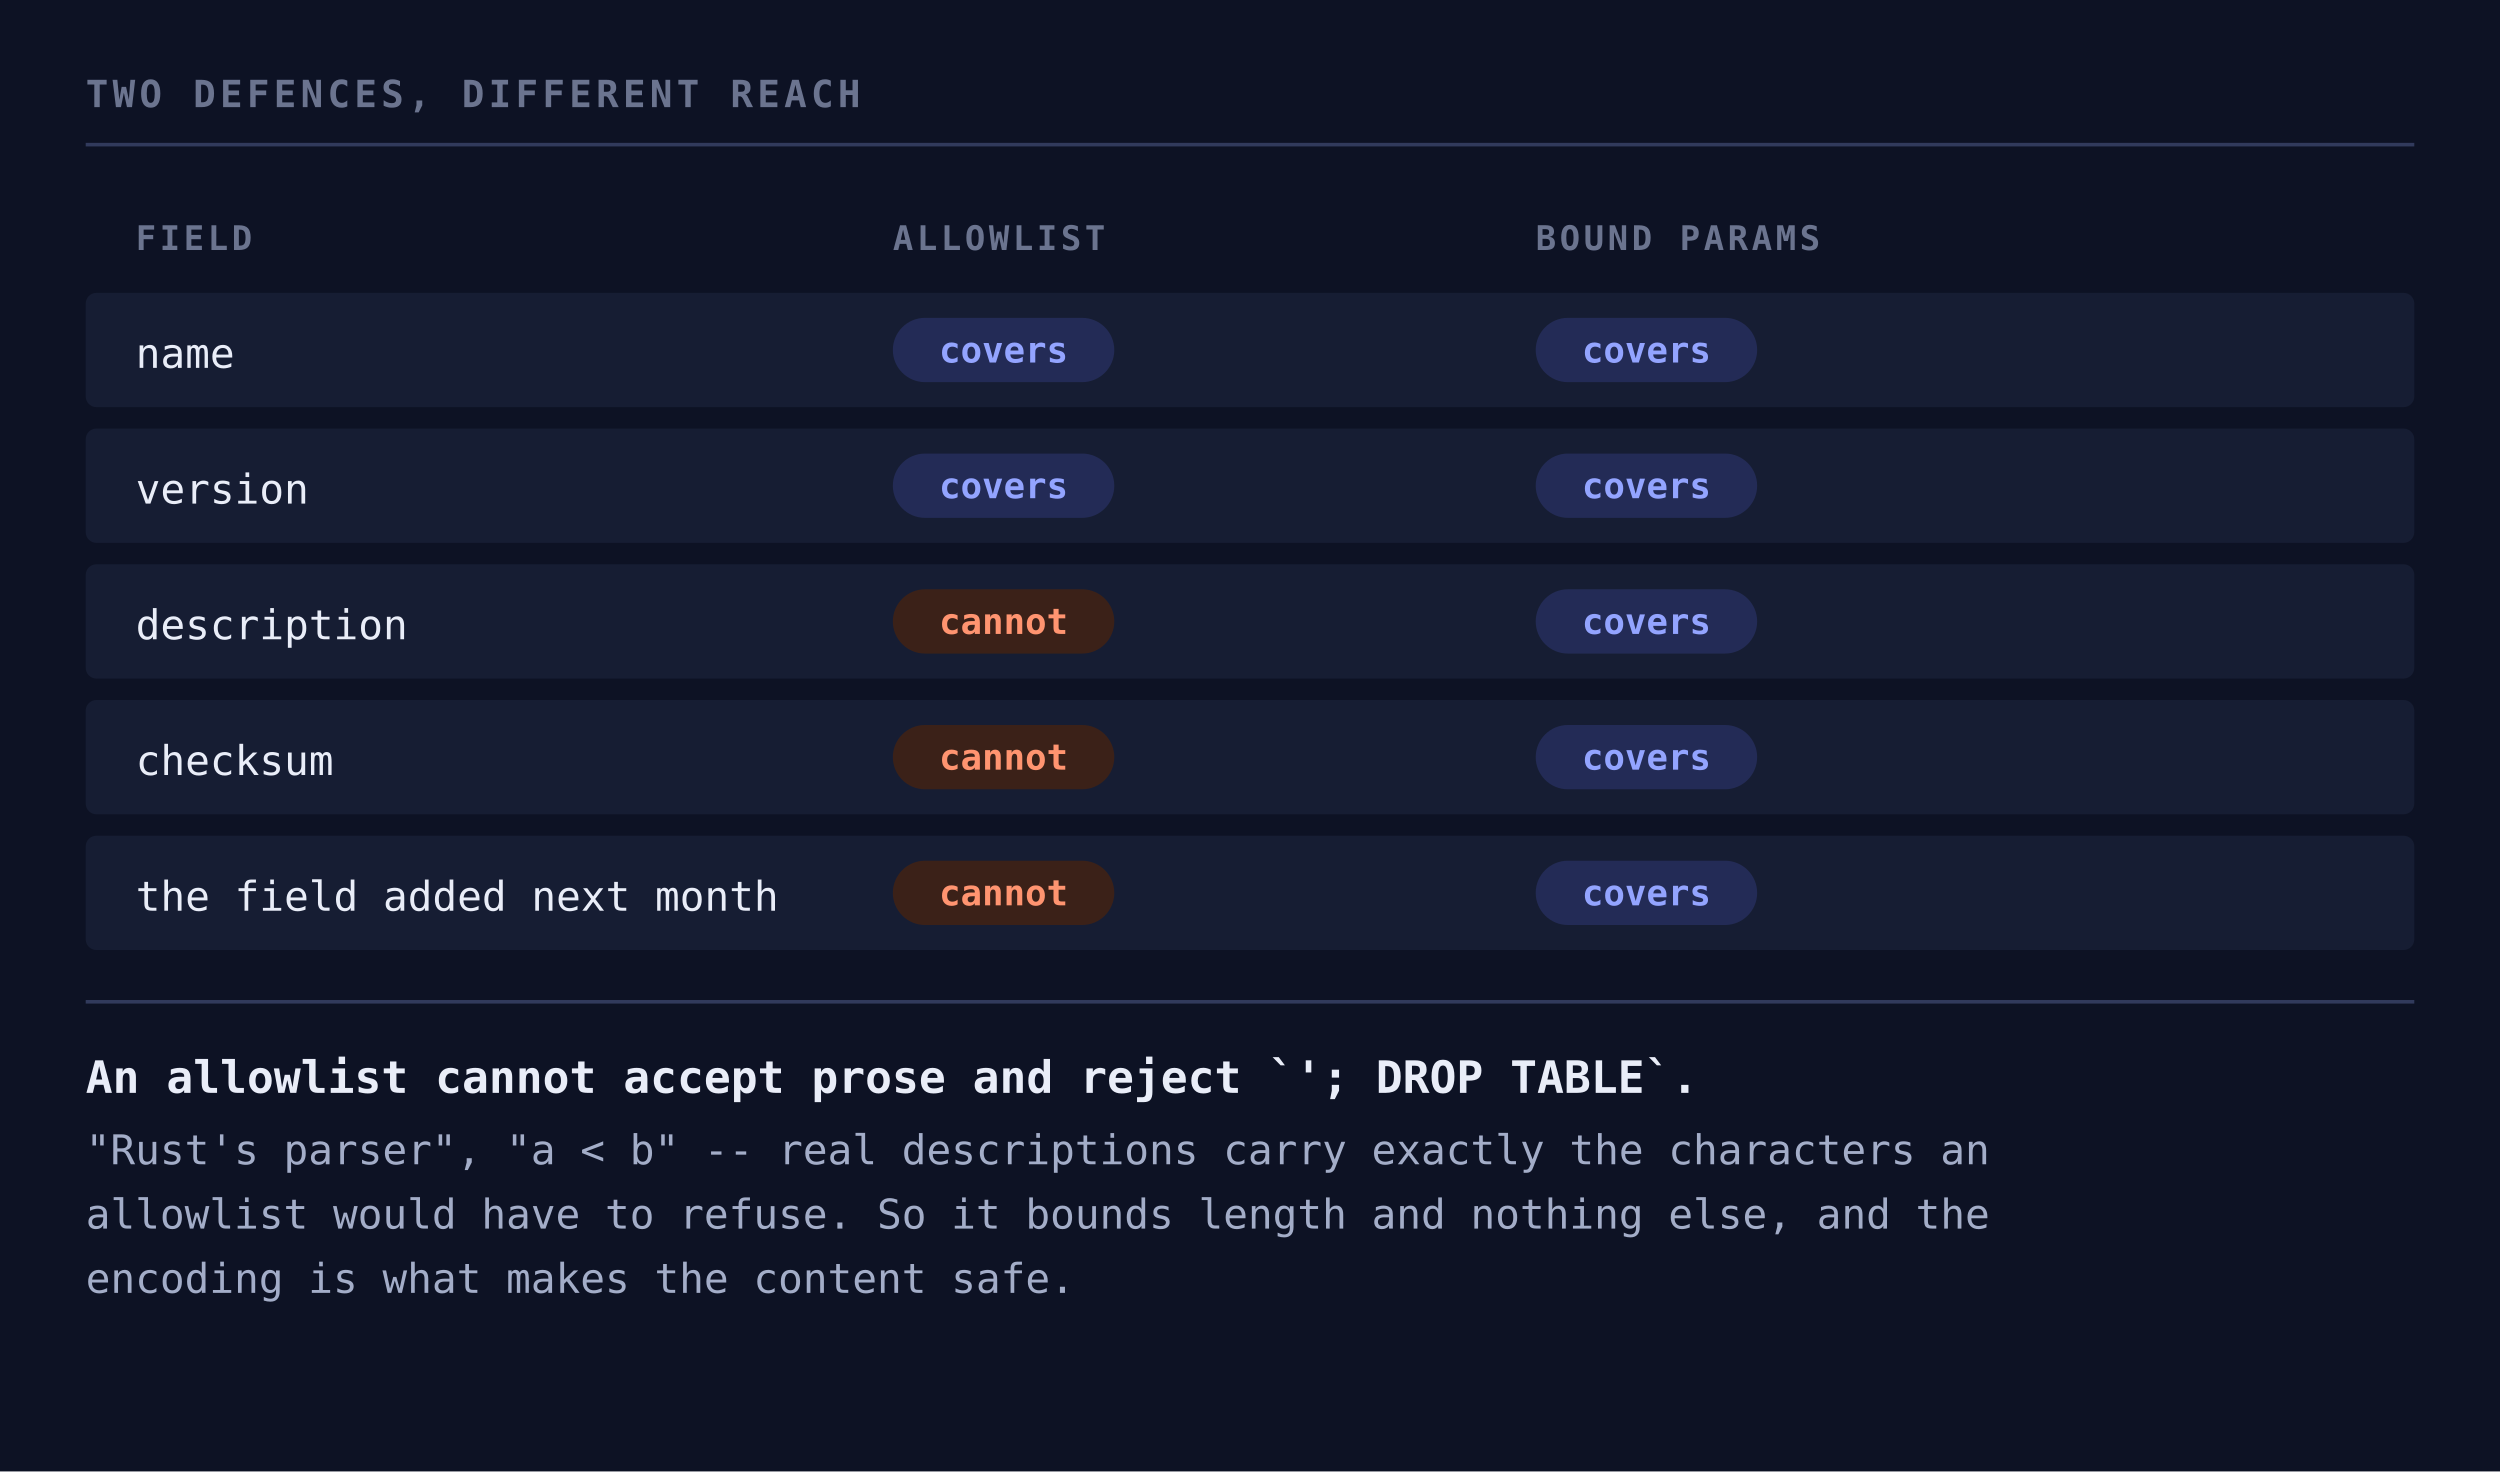
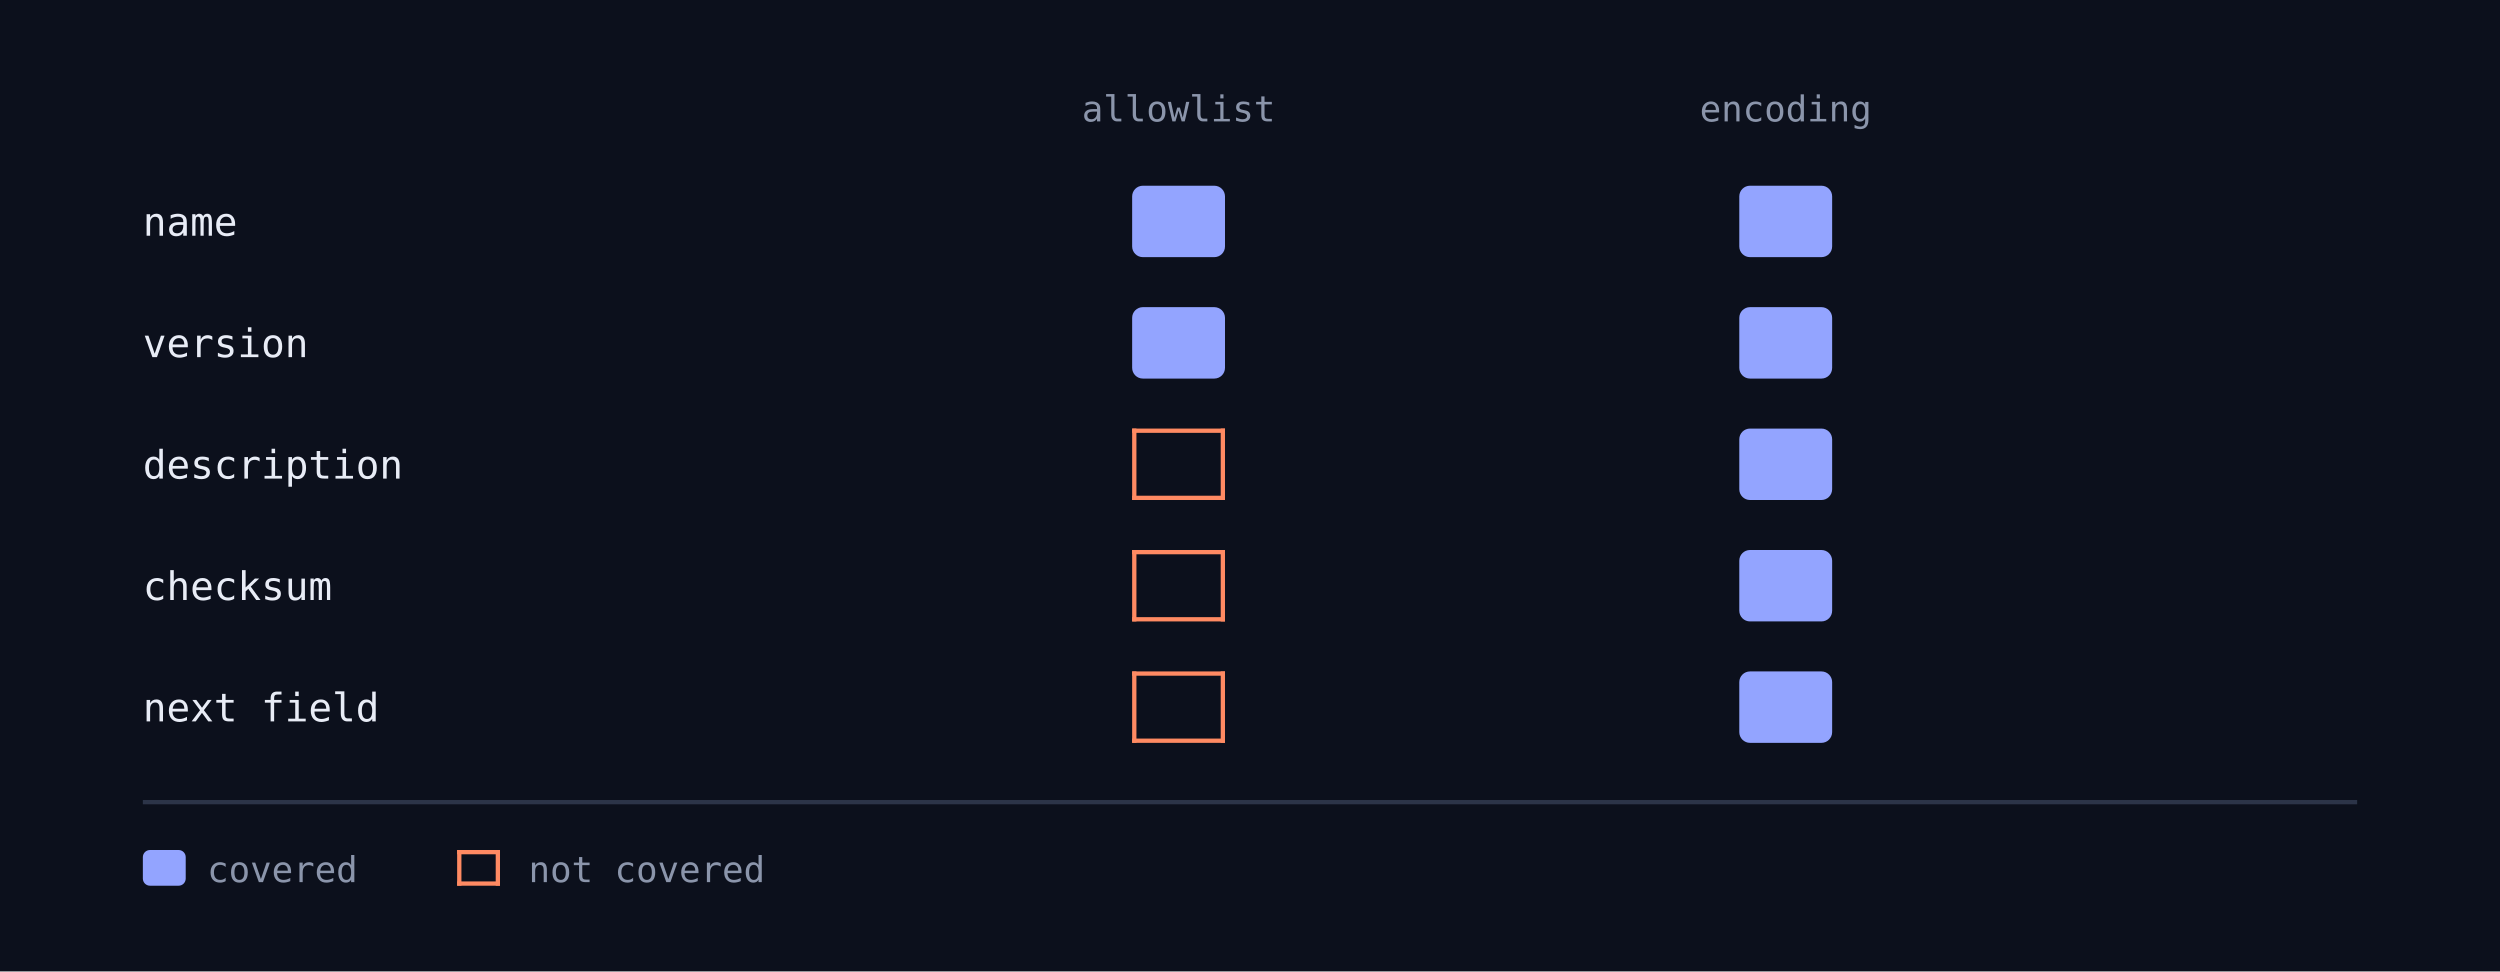
- <svg xmlns="http://www.w3.org/2000/svg" viewBox="0 0 700 412" width="700" height="412" role="img">
-   <rect x="0" y="0" width="700" height="412" fill="#0d1224" />
-   <text x="24" y="30" font-family="ui-monospace,SFMono-Regular,Menlo,Consolas,monospace" font-size="10.5" font-weight="700" fill="#6b748f" text-anchor="start" letter-spacing="1.2">TWO DEFENCES, DIFFERENT REACH</text>
-   <rect x="24" y="40" width="652" height="1" rx="0" fill="#313a5c" />
-   <text x="38" y="70" font-family="ui-monospace,SFMono-Regular,Menlo,Consolas,monospace" font-size="9.5" font-weight="700" fill="#6b748f" text-anchor="start" letter-spacing="1">FIELD</text>
-   <text x="250" y="70" font-family="ui-monospace,SFMono-Regular,Menlo,Consolas,monospace" font-size="9.5" font-weight="700" fill="#6b748f" text-anchor="start" letter-spacing="1">ALLOWLIST</text>
-   <text x="430" y="70" font-family="ui-monospace,SFMono-Regular,Menlo,Consolas,monospace" font-size="9.5" font-weight="700" fill="#6b748f" text-anchor="start" letter-spacing="1">BOUND PARAMS</text>
-   <rect x="24" y="82" width="652" height="32" rx="3" fill="#161d33" />
-   <text x="38" y="103" font-family="ui-monospace,SFMono-Regular,Menlo,Consolas,monospace" font-size="11.5" font-weight="400" fill="#e9edf8" text-anchor="start">name</text>
-   <rect x="250" y="89" width="62" height="18" rx="9" fill="#232b56" />
-   <text x="281.0" y="101.5" font-family="ui-monospace,SFMono-Regular,Menlo,Consolas,monospace" font-size="10" font-weight="600" fill="#93a4ff" text-anchor="middle">covers</text>
-   <rect x="430" y="89" width="62" height="18" rx="9" fill="#232b56" />
-   <text x="461.0" y="101.5" font-family="ui-monospace,SFMono-Regular,Menlo,Consolas,monospace" font-size="10" font-weight="600" fill="#93a4ff" text-anchor="middle">covers</text>
-   <rect x="24" y="120" width="652" height="32" rx="3" fill="#161d33" />
-   <text x="38" y="141" font-family="ui-monospace,SFMono-Regular,Menlo,Consolas,monospace" font-size="11.5" font-weight="400" fill="#e9edf8" text-anchor="start">version</text>
-   <rect x="250" y="127" width="62" height="18" rx="9" fill="#232b56" />
-   <text x="281.0" y="139.5" font-family="ui-monospace,SFMono-Regular,Menlo,Consolas,monospace" font-size="10" font-weight="600" fill="#93a4ff" text-anchor="middle">covers</text>
-   <rect x="430" y="127" width="62" height="18" rx="9" fill="#232b56" />
-   <text x="461.0" y="139.5" font-family="ui-monospace,SFMono-Regular,Menlo,Consolas,monospace" font-size="10" font-weight="600" fill="#93a4ff" text-anchor="middle">covers</text>
-   <rect x="24" y="158" width="652" height="32" rx="3" fill="#161d33" />
-   <text x="38" y="179" font-family="ui-monospace,SFMono-Regular,Menlo,Consolas,monospace" font-size="11.5" font-weight="400" fill="#e9edf8" text-anchor="start">description</text>
-   <rect x="250" y="165" width="62" height="18" rx="9" fill="#3b2118" />
-   <text x="281.0" y="177.5" font-family="ui-monospace,SFMono-Regular,Menlo,Consolas,monospace" font-size="10" font-weight="600" fill="#ff9470" text-anchor="middle">cannot</text>
-   <rect x="430" y="165" width="62" height="18" rx="9" fill="#232b56" />
-   <text x="461.0" y="177.5" font-family="ui-monospace,SFMono-Regular,Menlo,Consolas,monospace" font-size="10" font-weight="600" fill="#93a4ff" text-anchor="middle">covers</text>
-   <rect x="24" y="196" width="652" height="32" rx="3" fill="#161d33" />
-   <text x="38" y="217" font-family="ui-monospace,SFMono-Regular,Menlo,Consolas,monospace" font-size="11.5" font-weight="400" fill="#e9edf8" text-anchor="start">checksum</text>
-   <rect x="250" y="203" width="62" height="18" rx="9" fill="#3b2118" />
-   <text x="281.0" y="215.5" font-family="ui-monospace,SFMono-Regular,Menlo,Consolas,monospace" font-size="10" font-weight="600" fill="#ff9470" text-anchor="middle">cannot</text>
-   <rect x="430" y="203" width="62" height="18" rx="9" fill="#232b56" />
-   <text x="461.0" y="215.5" font-family="ui-monospace,SFMono-Regular,Menlo,Consolas,monospace" font-size="10" font-weight="600" fill="#93a4ff" text-anchor="middle">covers</text>
-   <rect x="24" y="234" width="652" height="32" rx="3" fill="#161d33" />
-   <text x="38" y="255" font-family="ui-monospace,SFMono-Regular,Menlo,Consolas,monospace" font-size="11.5" font-weight="400" fill="#e9edf8" text-anchor="start">the field added next month</text>
-   <rect x="250" y="241" width="62" height="18" rx="9" fill="#3b2118" />
-   <text x="281.0" y="253.5" font-family="ui-monospace,SFMono-Regular,Menlo,Consolas,monospace" font-size="10" font-weight="600" fill="#ff9470" text-anchor="middle">cannot</text>
-   <rect x="430" y="241" width="62" height="18" rx="9" fill="#232b56" />
-   <text x="461.0" y="253.5" font-family="ui-monospace,SFMono-Regular,Menlo,Consolas,monospace" font-size="10" font-weight="600" fill="#93a4ff" text-anchor="middle">covers</text>
-   <rect x="24" y="280" width="652" height="1" rx="0" fill="#313a5c" />
-   <text x="24" y="306" font-family="ui-monospace,SFMono-Regular,Menlo,Consolas,monospace" font-size="12.5" font-weight="700" fill="#e9edf8" text-anchor="start">An allowlist cannot accept prose and reject `'; DROP TABLE`.</text>
-   <text x="24" y="326" font-family="ui-monospace,SFMono-Regular,Menlo,Consolas,monospace" font-size="11.5" font-weight="400" fill="#a3adc8" text-anchor="start">"Rust's parser", "a &lt; b" -- real descriptions carry exactly the characters an</text>
-   <text x="24" y="344" font-family="ui-monospace,SFMono-Regular,Menlo,Consolas,monospace" font-size="11.5" font-weight="400" fill="#a3adc8" text-anchor="start">allowlist would have to refuse. So it bounds length and nothing else, and the</text>
-   <text x="24" y="362" font-family="ui-monospace,SFMono-Regular,Menlo,Consolas,monospace" font-size="11.5" font-weight="400" fill="#a3adc8" text-anchor="start">encoding is what makes the content safe.</text>
+ <svg xmlns="http://www.w3.org/2000/svg" viewBox="0 0 700 272" width="700" height="272" role="img">
+   <rect x="0" y="0" width="700" height="272" fill="#0c101c" />
+   <text x="330" y="34" font-family="ui-monospace,SFMono-Regular,Menlo,Consolas,monospace" font-size="10" font-weight="400" fill="#8b95ab" text-anchor="middle">allowlist</text>
+   <text x="500" y="34" font-family="ui-monospace,SFMono-Regular,Menlo,Consolas,monospace" font-size="10" font-weight="400" fill="#8b95ab" text-anchor="middle">encoding</text>
+   <text x="40" y="66" font-family="ui-monospace,SFMono-Regular,Menlo,Consolas,monospace" font-size="11" font-weight="400" fill="#e8ecf6" text-anchor="start">name</text>
+   <rect x="317" y="52" width="26" height="20" rx="3" fill="#93a4ff" />
+   <rect x="487" y="52" width="26" height="20" rx="3" fill="#93a4ff" />
+   <text x="40" y="100" font-family="ui-monospace,SFMono-Regular,Menlo,Consolas,monospace" font-size="11" font-weight="400" fill="#e8ecf6" text-anchor="start">version</text>
+   <rect x="317" y="86" width="26" height="20" rx="3" fill="#93a4ff" />
+   <rect x="487" y="86" width="26" height="20" rx="3" fill="#93a4ff" />
+   <text x="40" y="134" font-family="ui-monospace,SFMono-Regular,Menlo,Consolas,monospace" font-size="11" font-weight="400" fill="#e8ecf6" text-anchor="start">description</text>
+   <rect x="317" y="120" width="26" height="1.2" rx="0" fill="#ff8a62" />
+   <rect x="317" y="138.8" width="26" height="1.2" rx="0" fill="#ff8a62" />
+   <rect x="317" y="120" width="1.2" height="20" rx="0" fill="#ff8a62" />
+   <rect x="341.8" y="120" width="1.2" height="20" rx="0" fill="#ff8a62" />
+   <rect x="487" y="120" width="26" height="20" rx="3" fill="#93a4ff" />
+   <text x="40" y="168" font-family="ui-monospace,SFMono-Regular,Menlo,Consolas,monospace" font-size="11" font-weight="400" fill="#e8ecf6" text-anchor="start">checksum</text>
+   <rect x="317" y="154" width="26" height="1.2" rx="0" fill="#ff8a62" />
+   <rect x="317" y="172.8" width="26" height="1.2" rx="0" fill="#ff8a62" />
+   <rect x="317" y="154" width="1.2" height="20" rx="0" fill="#ff8a62" />
+   <rect x="341.8" y="154" width="1.2" height="20" rx="0" fill="#ff8a62" />
+   <rect x="487" y="154" width="26" height="20" rx="3" fill="#93a4ff" />
+   <text x="40" y="202" font-family="ui-monospace,SFMono-Regular,Menlo,Consolas,monospace" font-size="11" font-weight="400" fill="#e8ecf6" text-anchor="start">next field</text>
+   <rect x="317" y="188" width="26" height="1.2" rx="0" fill="#ff8a62" />
+   <rect x="317" y="206.8" width="26" height="1.2" rx="0" fill="#ff8a62" />
+   <rect x="317" y="188" width="1.2" height="20" rx="0" fill="#ff8a62" />
+   <rect x="341.8" y="188" width="1.2" height="20" rx="0" fill="#ff8a62" />
+   <rect x="487" y="188" width="26" height="20" rx="3" fill="#93a4ff" />
+   <rect x="40" y="224" width="620" height="1.2" rx="0" fill="#2c3448" />
+   <rect x="40" y="238" width="12" height="10" rx="2" fill="#93a4ff" />
+   <text x="58" y="247" font-family="ui-monospace,SFMono-Regular,Menlo,Consolas,monospace" font-size="10" font-weight="400" fill="#8b95ab" text-anchor="start">covered</text>
+   <rect x="128" y="238" width="12" height="1.2" rx="0" fill="#ff8a62" />
+   <rect x="128" y="246.8" width="12" height="1.2" rx="0" fill="#ff8a62" />
+   <rect x="128" y="238" width="1.2" height="10" rx="0" fill="#ff8a62" />
+   <rect x="138.8" y="238" width="1.2" height="10" rx="0" fill="#ff8a62" />
+   <text x="148" y="247" font-family="ui-monospace,SFMono-Regular,Menlo,Consolas,monospace" font-size="10" font-weight="400" fill="#8b95ab" text-anchor="start">not covered</text>
</svg>
